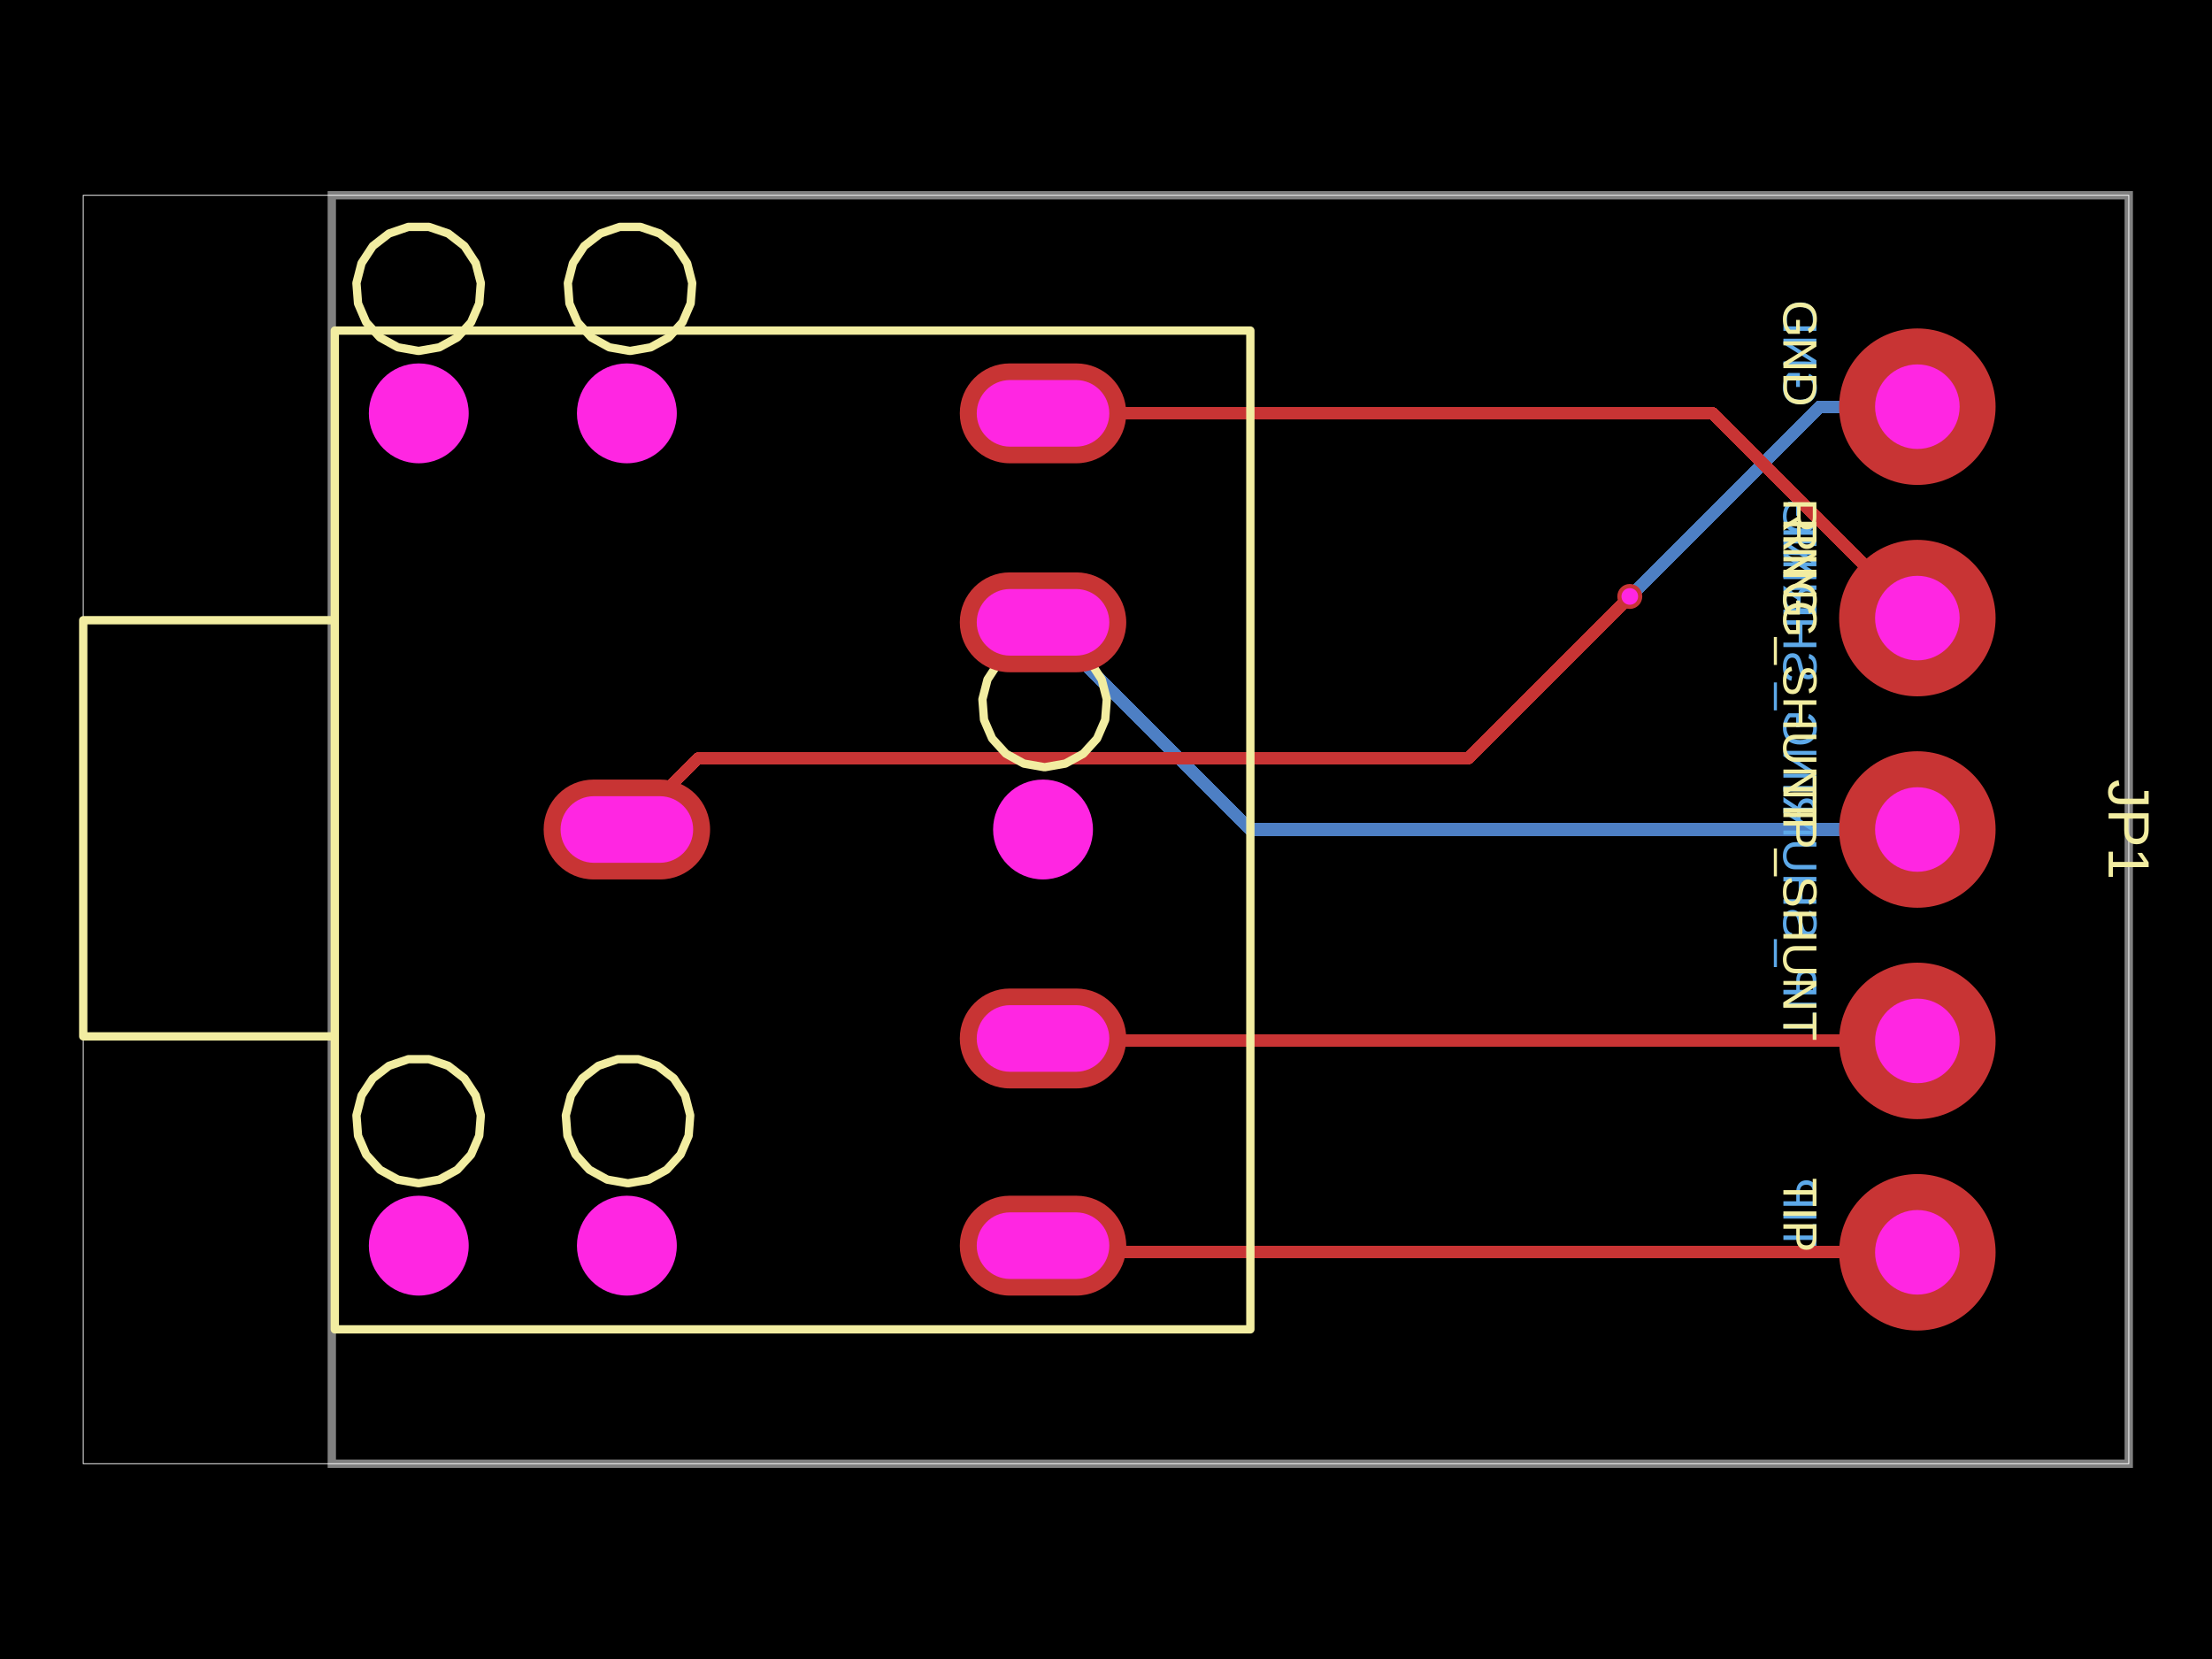
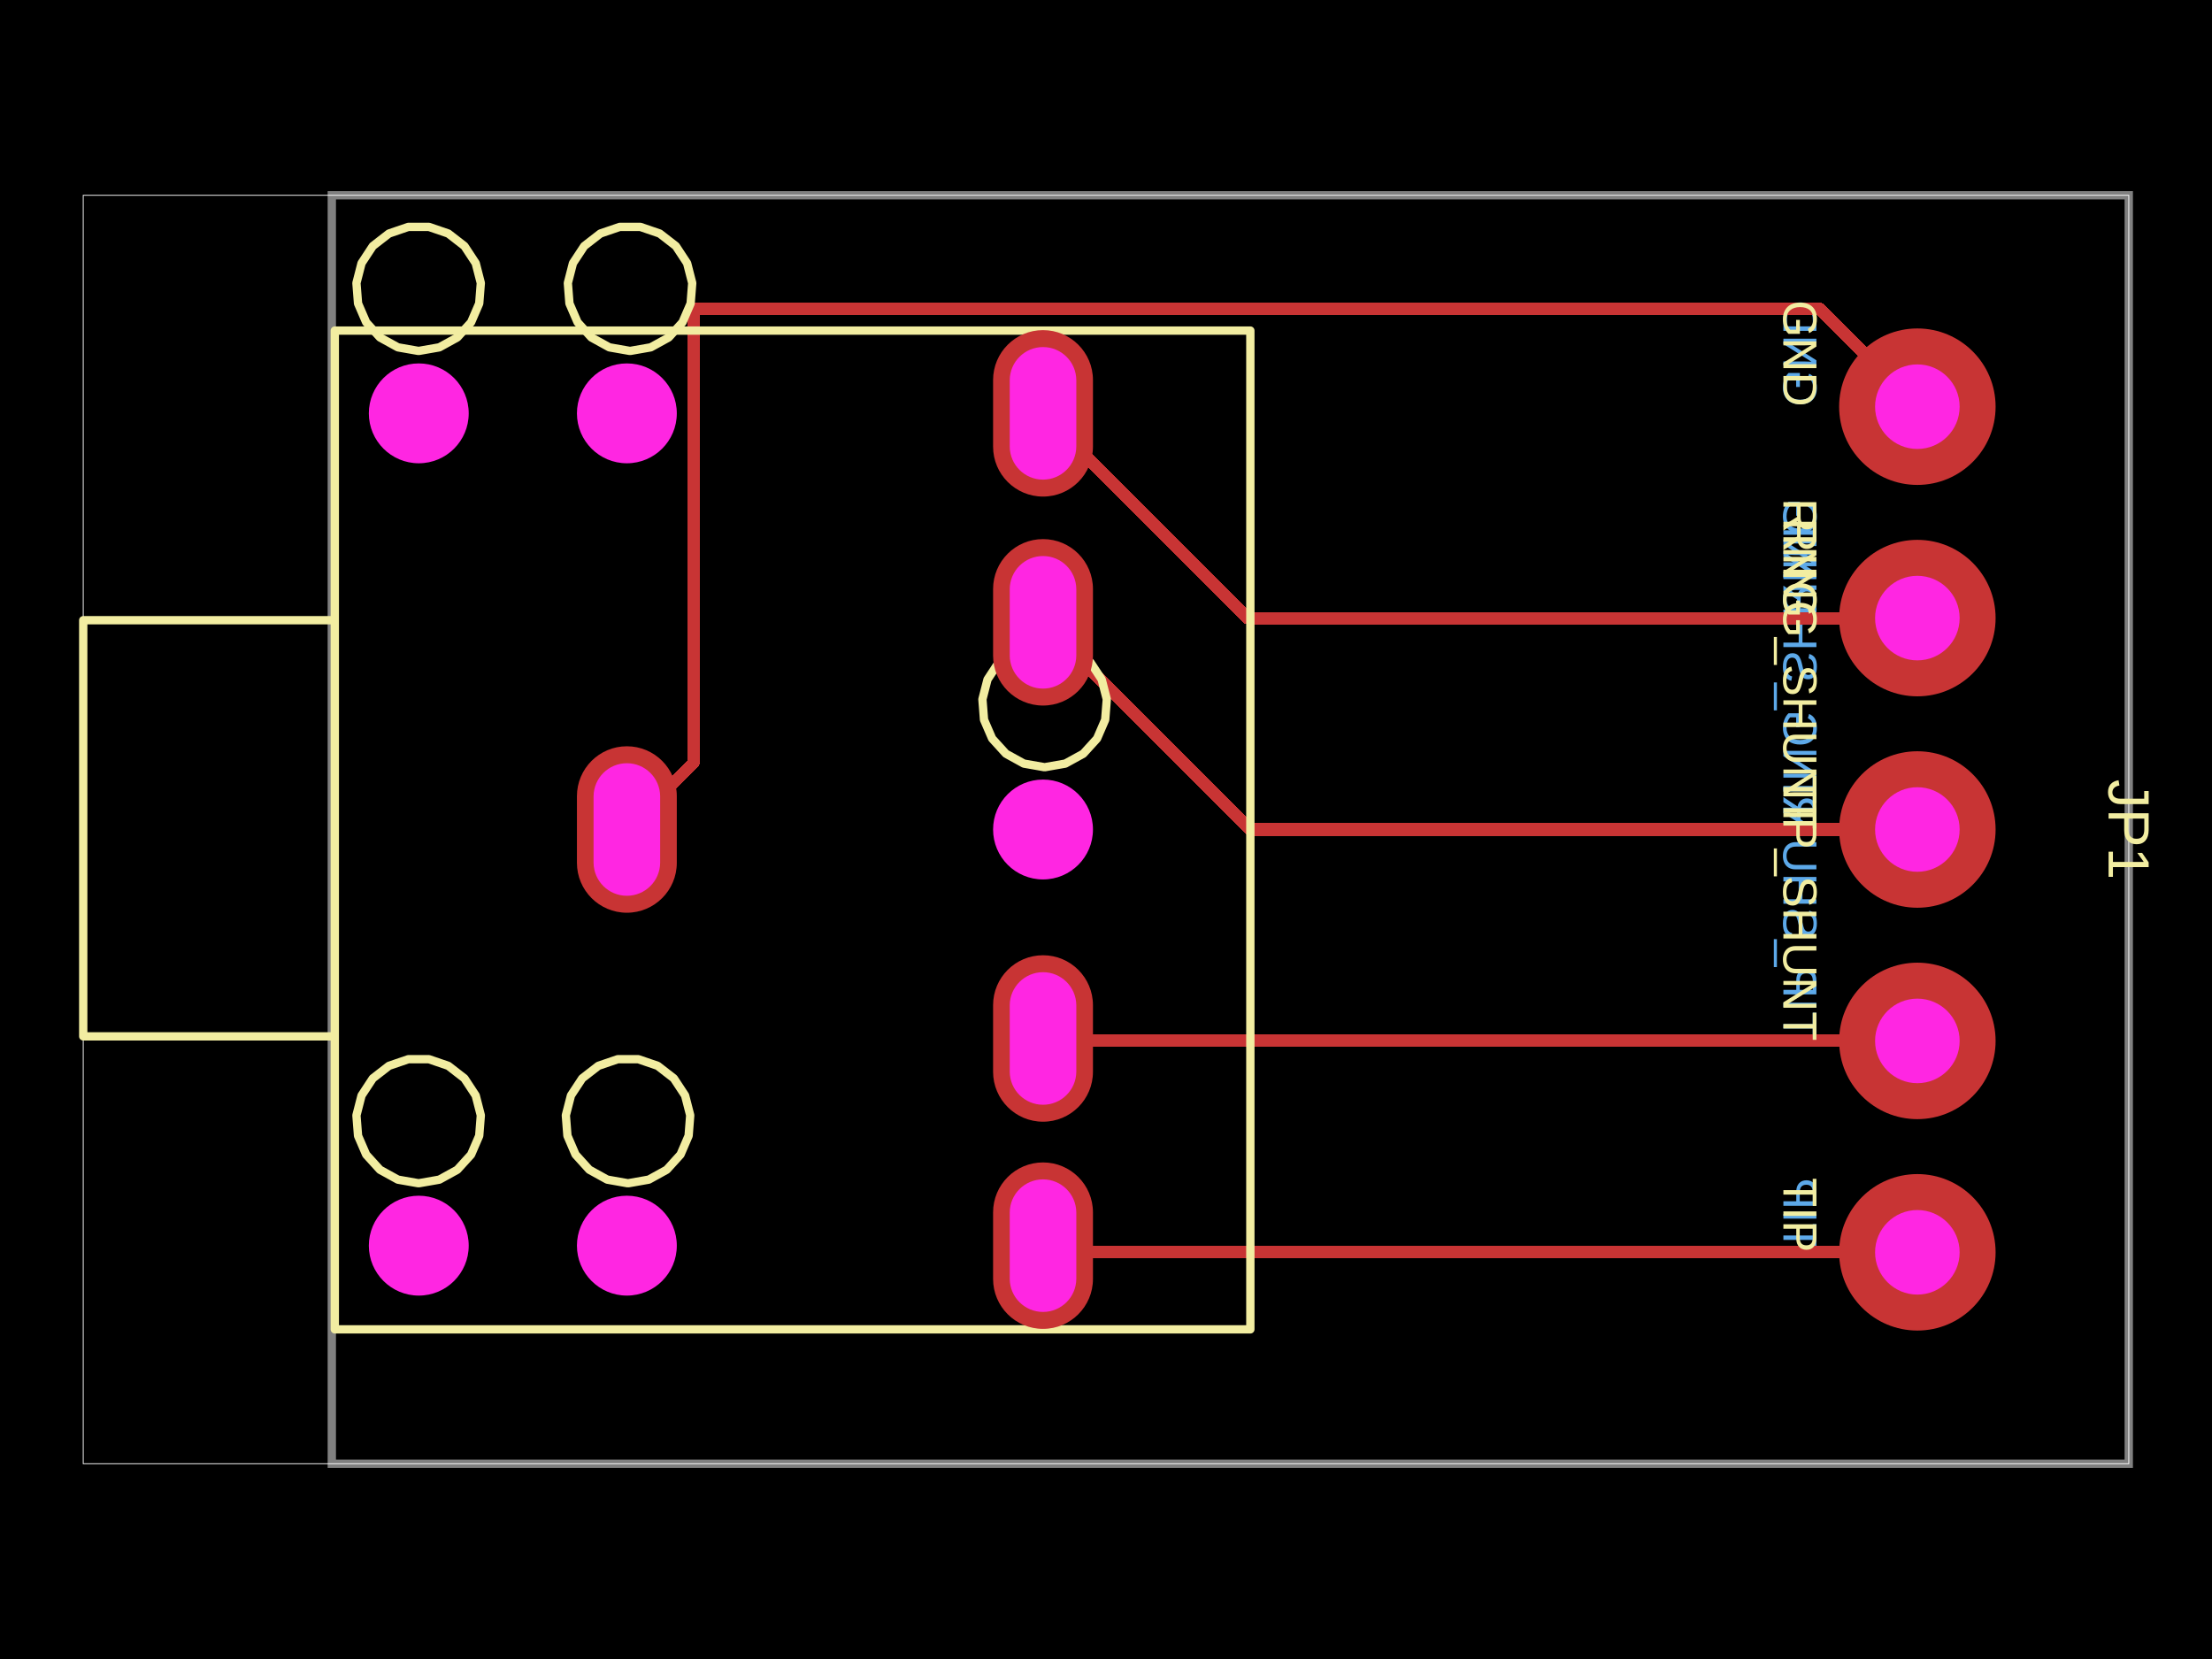
- <svg xmlns="http://www.w3.org/2000/svg" width="800" height="600" data-software-used-string="@tscircuit/core@0.0.1098">
+ <svg xmlns="http://www.w3.org/2000/svg" width="800" height="600">
  <style />
  <rect class="boundary" x="0" y="0" fill="#000" width="800" height="600" data-type="pcb_background" data-pcb-layer="global" />
  <rect class="pcb-boundary" fill="none" stroke="#fff" stroke-width="0.3" x="30.102" y="70.625" width="739.797" height="458.75" data-type="pcb_boundary" data-pcb-layer="global" />
  <path class="pcb-board" d="M 120.002 529.375 L 769.898 529.375 L 769.898 70.625 L 120.002 70.625 Z" fill="none" stroke="rgba(255, 255, 255, 0.5)" stroke-width="3.01" data-type="pcb_board" data-pcb-layer="board" />
-   <path class="pcb-trace" stroke="rgb(77, 127, 196)" fill="none" d="M 693.44 300 L 452.152 300" stroke-width="4.515" stroke-linecap="round" stroke-linejoin="round" shape-rendering="crispEdges" data-type="pcb_trace" data-pcb-layer="bottom" />
-   <path class="pcb-trace" stroke="rgb(77, 127, 196)" fill="none" d="M 452.152 300 L 377.223 225.071" stroke-width="4.515" stroke-linecap="round" stroke-linejoin="round" shape-rendering="crispEdges" data-type="pcb_trace" data-pcb-layer="bottom" />
-   <path class="pcb-trace" stroke="rgb(77, 127, 196)" fill="none" d="M 693.44 147.083 L 658.07 147.083" stroke-width="4.515" stroke-linecap="round" stroke-linejoin="round" shape-rendering="crispEdges" data-type="pcb_trace" data-pcb-layer="bottom" />
-   <path class="pcb-trace" stroke="rgb(77, 127, 196)" fill="none" d="M 658.07 147.083 L 592.621 212.533" stroke-width="4.515" stroke-linecap="round" stroke-linejoin="round" shape-rendering="crispEdges" data-type="pcb_trace" data-pcb-layer="bottom" />
-   <path class="pcb-trace" stroke="rgb(77, 127, 196)" fill="none" d="M 592.621 212.533 L 589.438 215.715" stroke-width="4.515" stroke-linecap="round" stroke-linejoin="round" shape-rendering="crispEdges" data-type="pcb_trace" data-pcb-layer="bottom" />
-   <path class="pcb-trace" stroke="rgb(77, 127, 196)" fill="none" d="M 589.438 215.715 L 589.438 215.715" stroke-width="4.515" stroke-linecap="round" stroke-linejoin="round" shape-rendering="crispEdges" data-type="pcb_trace" data-pcb-layer="bottom" />
-   <text x="0" y="0" dx="0" dy="0" fill="#5da9e9" font-family="Arial, sans-serif" font-size="17.339" text-anchor="start" dominant-baseline="central" transform="matrix(-6.123233995736766e-17,-1,-1,6.123233995736766e-17,650.9964,147.0832)" class="pcb-silkscreen-text pcb-silkscreen-bottom" data-pcb-silkscreen-text-id="pcb_component_1" stroke="none" data-type="pcb_silkscreen_text" data-pcb-layer="bottom">GND</text>
-   <text x="0" y="0" dx="0" dy="0" fill="#5da9e9" font-family="Arial, sans-serif" font-size="17.339" text-anchor="start" dominant-baseline="central" transform="matrix(-6.123233995736766e-17,-1,-1,6.123233995736766e-17,650.9964,223.5416)" class="pcb-silkscreen-text pcb-silkscreen-bottom" data-pcb-silkscreen-text-id="pcb_component_1" stroke="none" data-type="pcb_silkscreen_text" data-pcb-layer="bottom">RING</text>
-   <text x="0" y="0" dx="0" dy="0" fill="#5da9e9" font-family="Arial, sans-serif" font-size="17.339" text-anchor="start" dominant-baseline="central" transform="matrix(-6.123233995736766e-17,-1,-1,6.123233995736766e-17,650.9964,300)" class="pcb-silkscreen-text pcb-silkscreen-bottom" data-pcb-silkscreen-text-id="pcb_component_1" stroke="none" data-type="pcb_silkscreen_text" data-pcb-layer="bottom">RING_SHUNT</text>
-   <text x="0" y="0" dx="0" dy="0" fill="#5da9e9" font-family="Arial, sans-serif" font-size="17.339" text-anchor="start" dominant-baseline="central" transform="matrix(-6.123233995736766e-17,-1,-1,6.123233995736766e-17,650.9964,376.4584)" class="pcb-silkscreen-text pcb-silkscreen-bottom" data-pcb-silkscreen-text-id="pcb_component_1" stroke="none" data-type="pcb_silkscreen_text" data-pcb-layer="bottom">TIP_SHUNT</text>
-   <text x="0" y="0" dx="0" dy="0" fill="#5da9e9" font-family="Arial, sans-serif" font-size="17.339" text-anchor="start" dominant-baseline="central" transform="matrix(-6.123233995736766e-17,-1,-1,6.123233995736766e-17,650.9964,452.9168)" class="pcb-silkscreen-text pcb-silkscreen-bottom" data-pcb-silkscreen-text-id="pcb_component_1" stroke="none" data-type="pcb_silkscreen_text" data-pcb-layer="bottom">TIP</text>
-   <path class="pcb-trace" stroke="rgb(200, 52, 52)" fill="none" d="M 693.44 452.917 L 379.631 452.917" stroke-width="4.515" stroke-linecap="round" stroke-linejoin="round" shape-rendering="crispEdges" data-type="pcb_trace" data-pcb-layer="top" />
-   <path class="pcb-trace" stroke="rgb(200, 52, 52)" fill="none" d="M 379.631 452.917 L 377.223 450.508" stroke-width="4.515" stroke-linecap="round" stroke-linejoin="round" shape-rendering="crispEdges" data-type="pcb_trace" data-pcb-layer="top" />
-   <path class="pcb-trace" stroke="rgb(200, 52, 52)" fill="none" d="M 693.44 376.458 L 378.102 376.458" stroke-width="4.515" stroke-linecap="round" stroke-linejoin="round" shape-rendering="crispEdges" data-type="pcb_trace" data-pcb-layer="top" />
-   <path class="pcb-trace" stroke="rgb(200, 52, 52)" fill="none" d="M 378.102 376.458 L 377.223 375.579" stroke-width="4.515" stroke-linecap="round" stroke-linejoin="round" shape-rendering="crispEdges" data-type="pcb_trace" data-pcb-layer="top" />
-   <path class="pcb-trace" stroke="rgb(200, 52, 52)" fill="none" d="M 693.44 223.542 L 619.39 149.492" stroke-width="4.515" stroke-linecap="round" stroke-linejoin="round" shape-rendering="crispEdges" data-type="pcb_trace" data-pcb-layer="top" />
-   <path class="pcb-trace" stroke="rgb(200, 52, 52)" fill="none" d="M 619.39 149.492 L 377.223 149.492" stroke-width="4.515" stroke-linecap="round" stroke-linejoin="round" shape-rendering="crispEdges" data-type="pcb_trace" data-pcb-layer="top" />
-   <path class="pcb-trace" stroke="rgb(200, 52, 52)" fill="none" d="M 589.438 215.715 L 589.438 215.715" stroke-width="4.515" stroke-linecap="round" stroke-linejoin="round" shape-rendering="crispEdges" data-type="pcb_trace" data-pcb-layer="top" />
-   <path class="pcb-trace" stroke="rgb(200, 52, 52)" fill="none" d="M 589.438 215.715 L 530.787 274.366" stroke-width="4.515" stroke-linecap="round" stroke-linejoin="round" shape-rendering="crispEdges" data-type="pcb_trace" data-pcb-layer="top" />
-   <path class="pcb-trace" stroke="rgb(200, 52, 52)" fill="none" d="M 530.787 274.366 L 253.702 274.366" stroke-width="4.515" stroke-linecap="round" stroke-linejoin="round" shape-rendering="crispEdges" data-type="pcb_trace" data-pcb-layer="top" />
-   <path class="pcb-trace" stroke="rgb(200, 52, 52)" fill="none" d="M 253.702 274.366 L 252.348 274.366" stroke-width="4.515" stroke-linecap="round" stroke-linejoin="round" shape-rendering="crispEdges" data-type="pcb_trace" data-pcb-layer="top" />
-   <path class="pcb-trace" stroke="rgb(200, 52, 52)" fill="none" d="M 252.348 274.366 L 226.715 300" stroke-width="4.515" stroke-linecap="round" stroke-linejoin="round" shape-rendering="crispEdges" data-type="pcb_trace" data-pcb-layer="top" />
+   <text x="0" y="0" dx="0" dy="0" fill="#5da9e9" font-family="Arial, sans-serif" font-size="17.339" text-anchor="start" dominant-baseline="central" transform="matrix(-6.123233995736766e-17,-1,-1,6.123233995736766e-17,650.9964,147.0832)" class="pcb-silkscreen-text pcb-silkscreen-bottom" data-pcb-silkscreen-text-id="pcb_silkscreen_text_1" stroke="none" data-type="pcb_silkscreen_text" data-pcb-layer="bottom">GND</text>
+   <text x="0" y="0" dx="0" dy="0" fill="#5da9e9" font-family="Arial, sans-serif" font-size="17.339" text-anchor="start" dominant-baseline="central" transform="matrix(-6.123233995736766e-17,-1,-1,6.123233995736766e-17,650.9964,223.5416)" class="pcb-silkscreen-text pcb-silkscreen-bottom" data-pcb-silkscreen-text-id="pcb_silkscreen_text_3" stroke="none" data-type="pcb_silkscreen_text" data-pcb-layer="bottom">RING</text>
+   <text x="0" y="0" dx="0" dy="0" fill="#5da9e9" font-family="Arial, sans-serif" font-size="17.339" text-anchor="start" dominant-baseline="central" transform="matrix(-6.123233995736766e-17,-1,-1,6.123233995736766e-17,650.9964,300)" class="pcb-silkscreen-text pcb-silkscreen-bottom" data-pcb-silkscreen-text-id="pcb_silkscreen_text_5" stroke="none" data-type="pcb_silkscreen_text" data-pcb-layer="bottom">RING_SHUNT</text>
+   <text x="0" y="0" dx="0" dy="0" fill="#5da9e9" font-family="Arial, sans-serif" font-size="17.339" text-anchor="start" dominant-baseline="central" transform="matrix(-6.123233995736766e-17,-1,-1,6.123233995736766e-17,650.9964,376.4584)" class="pcb-silkscreen-text pcb-silkscreen-bottom" data-pcb-silkscreen-text-id="pcb_silkscreen_text_7" stroke="none" data-type="pcb_silkscreen_text" data-pcb-layer="bottom">TIP_SHUNT</text>
+   <text x="0" y="0" dx="0" dy="0" fill="#5da9e9" font-family="Arial, sans-serif" font-size="17.339" text-anchor="start" dominant-baseline="central" transform="matrix(-6.123233995736766e-17,-1,-1,6.123233995736766e-17,650.9964,452.9168)" class="pcb-silkscreen-text pcb-silkscreen-bottom" data-pcb-silkscreen-text-id="pcb_silkscreen_text_9" stroke="none" data-type="pcb_silkscreen_text" data-pcb-layer="bottom">TIP</text>
+   <path class="pcb-trace" stroke="rgb(200, 52, 52)" fill="none" d="M 693.44 452.917 L 379.629 452.917" stroke-width="4.515" stroke-linecap="round" stroke-linejoin="round" shape-rendering="crispEdges" data-type="pcb_trace" data-pcb-layer="top" />
+   <path class="pcb-trace" stroke="rgb(200, 52, 52)" fill="none" d="M 379.629 452.917 L 377.221 450.509" stroke-width="4.515" stroke-linecap="round" stroke-linejoin="round" shape-rendering="crispEdges" data-type="pcb_trace" data-pcb-layer="top" />
+   <path class="pcb-trace" stroke="rgb(200, 52, 52)" fill="none" d="M 693.44 376.458 L 378.094 376.458" stroke-width="4.515" stroke-linecap="round" stroke-linejoin="round" shape-rendering="crispEdges" data-type="pcb_trace" data-pcb-layer="top" />
+   <path class="pcb-trace" stroke="rgb(200, 52, 52)" fill="none" d="M 378.094 376.458 L 377.221 375.585" stroke-width="4.515" stroke-linecap="round" stroke-linejoin="round" shape-rendering="crispEdges" data-type="pcb_trace" data-pcb-layer="top" />
+   <path class="pcb-trace" stroke="rgb(200, 52, 52)" fill="none" d="M 693.44 300 L 452.144 300" stroke-width="4.515" stroke-linecap="round" stroke-linejoin="round" shape-rendering="crispEdges" data-type="pcb_trace" data-pcb-layer="top" />
+   <path class="pcb-trace" stroke="rgb(200, 52, 52)" fill="none" d="M 452.144 300 L 377.221 225.077" stroke-width="4.515" stroke-linecap="round" stroke-linejoin="round" shape-rendering="crispEdges" data-type="pcb_trace" data-pcb-layer="top" />
+   <path class="pcb-trace" stroke="rgb(200, 52, 52)" fill="none" d="M 693.44 223.542 L 451.271 223.542" stroke-width="4.515" stroke-linecap="round" stroke-linejoin="round" shape-rendering="crispEdges" data-type="pcb_trace" data-pcb-layer="top" />
+   <path class="pcb-trace" stroke="rgb(200, 52, 52)" fill="none" d="M 451.271 223.542 L 377.221 149.491" stroke-width="4.515" stroke-linecap="round" stroke-linejoin="round" shape-rendering="crispEdges" data-type="pcb_trace" data-pcb-layer="top" />
+   <path class="pcb-trace" stroke="rgb(200, 52, 52)" fill="none" d="M 693.44 147.083 L 658.028 111.671" stroke-width="4.515" stroke-linecap="round" stroke-linejoin="round" shape-rendering="crispEdges" data-type="pcb_trace" data-pcb-layer="top" />
+   <path class="pcb-trace" stroke="rgb(200, 52, 52)" fill="none" d="M 658.028 111.671 L 250.796 111.671" stroke-width="4.515" stroke-linecap="round" stroke-linejoin="round" shape-rendering="crispEdges" data-type="pcb_trace" data-pcb-layer="top" />
+   <path class="pcb-trace" stroke="rgb(200, 52, 52)" fill="none" d="M 250.796 111.671 L 250.796 275.916" stroke-width="4.515" stroke-linecap="round" stroke-linejoin="round" shape-rendering="crispEdges" data-type="pcb_trace" data-pcb-layer="top" />
+   <path class="pcb-trace" stroke="rgb(200, 52, 52)" fill="none" d="M 250.796 275.916 L 226.713 300" stroke-width="4.515" stroke-linecap="round" stroke-linejoin="round" shape-rendering="crispEdges" data-type="pcb_trace" data-pcb-layer="top" />
  <path class="pcb-silkscreen pcb-silkscreen-top" d="M 121.087 119.558 L 121.087 480.779 L 452.206 480.779 L 452.206 119.558 L 121.087 119.558 Z" fill="none" stroke="#f2eda1" stroke-width="3.01" stroke-linecap="round" stroke-linejoin="round" data-pcb-component-id="pcb_component_0" data-pcb-silkscreen-path-id="pcb_silkscreen_path_0" data-type="pcb_silkscreen_path" data-pcb-layer="top" />
  <path class="pcb-silkscreen pcb-silkscreen-top" d="M 120.407 374.815 L 30.102 374.815 L 30.102 224.306 L 120.407 224.306" fill="none" stroke="#f2eda1" stroke-width="3.01" stroke-linecap="round" stroke-linejoin="round" data-pcb-component-id="pcb_component_0" data-pcb-silkscreen-path-id="pcb_silkscreen_path_1" data-type="pcb_silkscreen_path" data-pcb-layer="top" />
  <path class="pcb-silkscreen pcb-silkscreen-top" d="M 151.212 126.898 L 143.911 125.62 L 137.418 122.045 L 132.432 116.561 L 129.491 109.757 L 128.911 102.368 L 130.757 95.189 L 134.827 88.995 L 140.684 84.453 L 147.697 82.053 L 155.109 82.053 L 162.122 84.453 L 167.979 88.995 L 172.049 95.189 L 173.895 102.368 L 173.315 109.757 L 170.374 116.561 L 165.388 122.045 L 158.895 125.62 L 151.594 126.898" fill="none" stroke="#f2eda1" stroke-width="3.01" stroke-linecap="round" stroke-linejoin="round" data-pcb-component-id="pcb_component_0" data-pcb-silkscreen-path-id="pcb_silkscreen_path_2" data-type="pcb_silkscreen_path" data-pcb-layer="top" />
  <path class="pcb-silkscreen pcb-silkscreen-top" d="M 227.67 126.898 L 220.369 125.62 L 213.876 122.045 L 208.89 116.561 L 205.949 109.757 L 205.37 102.368 L 207.215 95.189 L 211.286 88.995 L 217.143 84.453 L 224.155 82.053 L 231.567 82.053 L 238.58 84.453 L 244.437 88.995 L 248.508 95.189 L 250.353 102.368 L 249.774 109.757 L 246.833 116.561 L 241.847 122.045 L 235.353 125.62 L 228.053 126.898" fill="none" stroke="#f2eda1" stroke-width="3.01" stroke-linecap="round" stroke-linejoin="round" data-pcb-component-id="pcb_component_0" data-pcb-silkscreen-path-id="pcb_silkscreen_path_3" data-type="pcb_silkscreen_path" data-pcb-layer="top" />
  <path class="pcb-silkscreen pcb-silkscreen-top" d="M 151.212 427.915 L 143.911 426.636 L 137.418 423.062 L 132.432 417.578 L 129.491 410.774 L 128.911 403.385 L 130.757 396.206 L 134.827 390.012 L 140.684 385.47 L 147.697 383.069 L 155.109 383.069 L 162.122 385.47 L 167.979 390.012 L 172.049 396.206 L 173.895 403.385 L 173.315 410.774 L 170.374 417.578 L 165.388 423.062 L 158.895 426.636 L 151.594 427.915" fill="none" stroke="#f2eda1" stroke-width="3.01" stroke-linecap="round" stroke-linejoin="round" data-pcb-component-id="pcb_component_0" data-pcb-silkscreen-path-id="pcb_silkscreen_path_4" data-type="pcb_silkscreen_path" data-pcb-layer="top" />
  <path class="pcb-silkscreen pcb-silkscreen-top" d="M 226.906 427.915 L 219.611 426.625 L 213.126 423.044 L 208.149 417.556 L 205.217 410.753 L 204.645 403.367 L 206.494 396.194 L 210.566 390.005 L 216.422 385.467 L 223.431 383.069 L 230.839 383.069 L 237.848 385.467 L 243.704 390.005 L 247.776 396.194 L 249.625 403.367 L 249.053 410.753 L 246.121 417.556 L 241.144 423.044 L 234.659 426.625 L 227.364 427.915" fill="none" stroke="#f2eda1" stroke-width="3.01" stroke-linecap="round" stroke-linejoin="round" data-pcb-component-id="pcb_component_0" data-pcb-silkscreen-path-id="pcb_silkscreen_path_5" data-type="pcb_silkscreen_path" data-pcb-layer="top" />
  <path class="pcb-silkscreen pcb-silkscreen-top" d="M 377.605 277.445 L 370.304 276.166 L 363.811 272.592 L 358.825 267.108 L 355.884 260.304 L 355.305 252.915 L 357.15 245.736 L 361.22 239.542 L 367.078 235 L 374.09 232.599 L 381.502 232.599 L 388.515 235 L 394.372 239.542 L 398.443 245.736 L 400.288 252.915 L 399.709 260.304 L 396.768 267.108 L 391.782 272.592 L 385.288 276.166 L 377.987 277.445" fill="none" stroke="#f2eda1" stroke-width="3.01" stroke-linecap="round" stroke-linejoin="round" data-pcb-component-id="pcb_component_0" data-pcb-silkscreen-path-id="pcb_silkscreen_path_6" data-type="pcb_silkscreen_path" data-pcb-layer="top" />
-   <text x="0" y="0" dx="0" dy="0" fill="#f2eda1" font-family="Arial, sans-serif" font-size="17.339" text-anchor="end" dominant-baseline="central" transform="matrix(6.123233995736766e-17,1,-1,6.123233995736766e-17,650.9964,147.0832)" class="pcb-silkscreen-text pcb-silkscreen-top" data-pcb-silkscreen-text-id="pcb_component_1" stroke="none" data-type="pcb_silkscreen_text" data-pcb-layer="top">GND</text>
-   <text x="0" y="0" dx="0" dy="0" fill="#f2eda1" font-family="Arial, sans-serif" font-size="17.339" text-anchor="end" dominant-baseline="central" transform="matrix(6.123233995736766e-17,1,-1,6.123233995736766e-17,650.9964,223.5416)" class="pcb-silkscreen-text pcb-silkscreen-top" data-pcb-silkscreen-text-id="pcb_component_1" stroke="none" data-type="pcb_silkscreen_text" data-pcb-layer="top">RING</text>
-   <text x="0" y="0" dx="0" dy="0" fill="#f2eda1" font-family="Arial, sans-serif" font-size="17.339" text-anchor="end" dominant-baseline="central" transform="matrix(6.123233995736766e-17,1,-1,6.123233995736766e-17,650.9964,300)" class="pcb-silkscreen-text pcb-silkscreen-top" data-pcb-silkscreen-text-id="pcb_component_1" stroke="none" data-type="pcb_silkscreen_text" data-pcb-layer="top">RING_SHUNT</text>
-   <text x="0" y="0" dx="0" dy="0" fill="#f2eda1" font-family="Arial, sans-serif" font-size="17.339" text-anchor="end" dominant-baseline="central" transform="matrix(6.123233995736766e-17,1,-1,6.123233995736766e-17,650.9964,376.4584)" class="pcb-silkscreen-text pcb-silkscreen-top" data-pcb-silkscreen-text-id="pcb_component_1" stroke="none" data-type="pcb_silkscreen_text" data-pcb-layer="top">TIP_SHUNT</text>
-   <text x="0" y="0" dx="0" dy="0" fill="#f2eda1" font-family="Arial, sans-serif" font-size="17.339" text-anchor="end" dominant-baseline="central" transform="matrix(6.123233995736766e-17,1,-1,6.123233995736766e-17,650.9964,452.9168)" class="pcb-silkscreen-text pcb-silkscreen-top" data-pcb-silkscreen-text-id="pcb_component_1" stroke="none" data-type="pcb_silkscreen_text" data-pcb-layer="top">TIP</text>
-   <text x="0" y="0" dx="0" dy="0" fill="#f2eda1" font-family="Arial, sans-serif" font-size="21.071" text-anchor="middle" dominant-baseline="central" transform="matrix(-1.8369701987210297e-16,1,-1,-1.8369701987210297e-16,769.8983,300)" class="pcb-silkscreen-text pcb-silkscreen-top" data-pcb-silkscreen-text-id="pcb_component_1" stroke="none" data-type="pcb_silkscreen_text" data-pcb-layer="top">JP1</text>
+   <text x="0" y="0" dx="0" dy="0" fill="#f2eda1" font-family="Arial, sans-serif" font-size="17.339" text-anchor="end" dominant-baseline="central" transform="matrix(6.123233995736766e-17,1,-1,6.123233995736766e-17,650.9964,147.0832)" class="pcb-silkscreen-text pcb-silkscreen-top" data-pcb-silkscreen-text-id="pcb_silkscreen_text_0" stroke="none" data-type="pcb_silkscreen_text" data-pcb-layer="top">GND</text>
+   <text x="0" y="0" dx="0" dy="0" fill="#f2eda1" font-family="Arial, sans-serif" font-size="17.339" text-anchor="end" dominant-baseline="central" transform="matrix(6.123233995736766e-17,1,-1,6.123233995736766e-17,650.9964,223.5416)" class="pcb-silkscreen-text pcb-silkscreen-top" data-pcb-silkscreen-text-id="pcb_silkscreen_text_2" stroke="none" data-type="pcb_silkscreen_text" data-pcb-layer="top">RING</text>
+   <text x="0" y="0" dx="0" dy="0" fill="#f2eda1" font-family="Arial, sans-serif" font-size="17.339" text-anchor="end" dominant-baseline="central" transform="matrix(6.123233995736766e-17,1,-1,6.123233995736766e-17,650.9964,300)" class="pcb-silkscreen-text pcb-silkscreen-top" data-pcb-silkscreen-text-id="pcb_silkscreen_text_4" stroke="none" data-type="pcb_silkscreen_text" data-pcb-layer="top">RING_SHUNT</text>
+   <text x="0" y="0" dx="0" dy="0" fill="#f2eda1" font-family="Arial, sans-serif" font-size="17.339" text-anchor="end" dominant-baseline="central" transform="matrix(6.123233995736766e-17,1,-1,6.123233995736766e-17,650.9964,376.4584)" class="pcb-silkscreen-text pcb-silkscreen-top" data-pcb-silkscreen-text-id="pcb_silkscreen_text_6" stroke="none" data-type="pcb_silkscreen_text" data-pcb-layer="top">TIP_SHUNT</text>
+   <text x="0" y="0" dx="0" dy="0" fill="#f2eda1" font-family="Arial, sans-serif" font-size="17.339" text-anchor="end" dominant-baseline="central" transform="matrix(6.123233995736766e-17,1,-1,6.123233995736766e-17,650.9964,452.9168)" class="pcb-silkscreen-text pcb-silkscreen-top" data-pcb-silkscreen-text-id="pcb_silkscreen_text_8" stroke="none" data-type="pcb_silkscreen_text" data-pcb-layer="top">TIP</text>
+   <text x="0" y="0" dx="0" dy="0" fill="#f2eda1" font-family="Arial, sans-serif" font-size="21.071" text-anchor="middle" dominant-baseline="central" transform="matrix(-1.8369701987210297e-16,1,-1,-1.8369701987210297e-16,769.8983,300)" class="pcb-silkscreen-text pcb-silkscreen-top" data-pcb-silkscreen-text-id="pcb_silkscreen_text_10" stroke="none" data-type="pcb_silkscreen_text" data-pcb-layer="top">JP1</text>
  <g data-type="pcb_plated_hole" data-pcb-layer="through">
-     <path class="pcb-hole-outer" fill="rgb(200, 52, 52)" d="M-12.041,-18.061 h24.081 a18.061,18.061 0 0 1 0,36.122 h-24.081 a18.061,18.061 0 0 1 0,-36.122 z" transform="translate(226.7145 300)" data-type="pcb_plated_hole" data-pcb-layer="top" />
-     <path class="pcb-hole-inner" fill="#FF26E2" d="M-12.041,-12.041 h24.081 a12.041,12.041 0 0 1 0,24.081 h-24.081 a12.041,12.041 0 0 1 0,-24.081 z" transform="translate(226.7145 300)" data-type="pcb_plated_hole_drill" data-pcb-layer="drill" />
+     <path class="pcb-hole-outer" fill="rgb(200, 52, 52)" d="M-12.041,-18.061 h24.081 a18.061,18.061 0 0 1 0,36.122 h-24.081 a18.061,18.061 0 0 1 0,-36.122 z" transform="translate(226.7145 300) rotate(-90)" data-type="pcb_plated_hole" data-pcb-layer="top" />
+     <path class="pcb-hole-inner" fill="#FF26E2" d="M-12.041,-12.041 h24.081 a12.041,12.041 0 0 1 0,24.081 h-24.081 a12.041,12.041 0 0 1 0,-24.081 z" transform="translate(226.7145 300) rotate(-90)" data-type="pcb_plated_hole_drill" data-pcb-layer="drill" />
  </g>
  <g data-type="pcb_plated_hole" data-pcb-layer="through">
-     <path class="pcb-hole-outer" fill="rgb(200, 52, 52)" d="M-12.041,-18.061 h24.081 a18.061,18.061 0 0 1 0,36.122 h-24.081 a18.061,18.061 0 0 1 0,-36.122 z" transform="translate(377.2229 149.4916)" data-type="pcb_plated_hole" data-pcb-layer="top" />
-     <path class="pcb-hole-inner" fill="#FF26E2" d="M-12.041,-12.041 h24.081 a12.041,12.041 0 0 1 0,24.081 h-24.081 a12.041,12.041 0 0 1 0,-24.081 z" transform="translate(377.2229 149.4916)" data-type="pcb_plated_hole_drill" data-pcb-layer="drill" />
+     <path class="pcb-hole-outer" fill="rgb(200, 52, 52)" d="M-12.041,-18.061 h24.081 a18.061,18.061 0 0 1 0,36.122 h-24.081 a18.061,18.061 0 0 1 0,-36.122 z" transform="translate(377.2229 149.4916) rotate(-90)" data-type="pcb_plated_hole" data-pcb-layer="top" />
+     <path class="pcb-hole-inner" fill="#FF26E2" d="M-12.041,-12.041 h24.081 a12.041,12.041 0 0 1 0,24.081 h-24.081 a12.041,12.041 0 0 1 0,-24.081 z" transform="translate(377.2229 149.4916) rotate(-90)" data-type="pcb_plated_hole_drill" data-pcb-layer="drill" />
  </g>
  <g data-type="pcb_plated_hole" data-pcb-layer="through">
-     <path class="pcb-hole-outer" fill="rgb(200, 52, 52)" d="M-12.041,-18.061 h24.081 a18.061,18.061 0 0 1 0,36.122 h-24.081 a18.061,18.061 0 0 1 0,-36.122 z" transform="translate(377.2229 225.0708)" data-type="pcb_plated_hole" data-pcb-layer="top" />
-     <path class="pcb-hole-inner" fill="#FF26E2" d="M-12.041,-12.041 h24.081 a12.041,12.041 0 0 1 0,24.081 h-24.081 a12.041,12.041 0 0 1 0,-24.081 z" transform="translate(377.2229 225.0708)" data-type="pcb_plated_hole_drill" data-pcb-layer="drill" />
+     <path class="pcb-hole-outer" fill="rgb(200, 52, 52)" d="M-12.041,-18.061 h24.081 a18.061,18.061 0 0 1 0,36.122 h-24.081 a18.061,18.061 0 0 1 0,-36.122 z" transform="translate(377.2229 225.0708) rotate(-90)" data-type="pcb_plated_hole" data-pcb-layer="top" />
+     <path class="pcb-hole-inner" fill="#FF26E2" d="M-12.041,-12.041 h24.081 a12.041,12.041 0 0 1 0,24.081 h-24.081 a12.041,12.041 0 0 1 0,-24.081 z" transform="translate(377.2229 225.0708) rotate(-90)" data-type="pcb_plated_hole_drill" data-pcb-layer="drill" />
  </g>
  <g data-type="pcb_plated_hole" data-pcb-layer="through">
-     <path class="pcb-hole-outer" fill="rgb(200, 52, 52)" d="M-12.041,-18.061 h24.081 a18.061,18.061 0 0 1 0,36.122 h-24.081 a18.061,18.061 0 0 1 0,-36.122 z" transform="translate(377.2229 375.5791)" data-type="pcb_plated_hole" data-pcb-layer="top" />
-     <path class="pcb-hole-inner" fill="#FF26E2" d="M-12.041,-12.041 h24.081 a12.041,12.041 0 0 1 0,24.081 h-24.081 a12.041,12.041 0 0 1 0,-24.081 z" transform="translate(377.2229 375.5791)" data-type="pcb_plated_hole_drill" data-pcb-layer="drill" />
+     <path class="pcb-hole-outer" fill="rgb(200, 52, 52)" d="M-12.041,-18.061 h24.081 a18.061,18.061 0 0 1 0,36.122 h-24.081 a18.061,18.061 0 0 1 0,-36.122 z" transform="translate(377.2229 375.5791) rotate(-90)" data-type="pcb_plated_hole" data-pcb-layer="top" />
+     <path class="pcb-hole-inner" fill="#FF26E2" d="M-12.041,-12.041 h24.081 a12.041,12.041 0 0 1 0,24.081 h-24.081 a12.041,12.041 0 0 1 0,-24.081 z" transform="translate(377.2229 375.5791) rotate(-90)" data-type="pcb_plated_hole_drill" data-pcb-layer="drill" />
  </g>
  <g data-type="pcb_plated_hole" data-pcb-layer="through">
-     <path class="pcb-hole-outer" fill="rgb(200, 52, 52)" d="M-12.041,-18.061 h24.081 a18.061,18.061 0 0 1 0,36.122 h-24.081 a18.061,18.061 0 0 1 0,-36.122 z" transform="translate(377.2229 450.5084)" data-type="pcb_plated_hole" data-pcb-layer="top" />
-     <path class="pcb-hole-inner" fill="#FF26E2" d="M-12.041,-12.041 h24.081 a12.041,12.041 0 0 1 0,24.081 h-24.081 a12.041,12.041 0 0 1 0,-24.081 z" transform="translate(377.2229 450.5084)" data-type="pcb_plated_hole_drill" data-pcb-layer="drill" />
+     <path class="pcb-hole-outer" fill="rgb(200, 52, 52)" d="M-12.041,-18.061 h24.081 a18.061,18.061 0 0 1 0,36.122 h-24.081 a18.061,18.061 0 0 1 0,-36.122 z" transform="translate(377.2229 450.5084) rotate(-90)" data-type="pcb_plated_hole" data-pcb-layer="top" />
+     <path class="pcb-hole-inner" fill="#FF26E2" d="M-12.041,-12.041 h24.081 a12.041,12.041 0 0 1 0,24.081 h-24.081 a12.041,12.041 0 0 1 0,-24.081 z" transform="translate(377.2229 450.5084) rotate(-90)" data-type="pcb_plated_hole_drill" data-pcb-layer="drill" />
  </g>
  <g data-type="pcb_plated_hole" data-pcb-layer="through">
    <circle class="pcb-hole-outer" fill="rgb(200, 52, 52)" cx="693.44" cy="147.083" r="28.296" data-type="pcb_plated_hole" data-pcb-layer="top" />
    <circle class="pcb-hole-inner" fill="#FF26E2" cx="693.44" cy="147.083" r="15.292" data-type="pcb_plated_hole_drill" data-pcb-layer="drill" />
  </g>
  <g data-type="pcb_plated_hole" data-pcb-layer="through">
    <circle class="pcb-hole-outer" fill="rgb(200, 52, 52)" cx="693.44" cy="223.542" r="28.296" data-type="pcb_plated_hole" data-pcb-layer="top" />
    <circle class="pcb-hole-inner" fill="#FF26E2" cx="693.44" cy="223.542" r="15.292" data-type="pcb_plated_hole_drill" data-pcb-layer="drill" />
  </g>
  <g data-type="pcb_plated_hole" data-pcb-layer="through">
    <circle class="pcb-hole-outer" fill="rgb(200, 52, 52)" cx="693.44" cy="300" r="28.296" data-type="pcb_plated_hole" data-pcb-layer="top" />
    <circle class="pcb-hole-inner" fill="#FF26E2" cx="693.44" cy="300" r="15.292" data-type="pcb_plated_hole_drill" data-pcb-layer="drill" />
  </g>
  <g data-type="pcb_plated_hole" data-pcb-layer="through">
    <circle class="pcb-hole-outer" fill="rgb(200, 52, 52)" cx="693.44" cy="376.458" r="28.296" data-type="pcb_plated_hole" data-pcb-layer="top" />
    <circle class="pcb-hole-inner" fill="#FF26E2" cx="693.44" cy="376.458" r="15.292" data-type="pcb_plated_hole_drill" data-pcb-layer="drill" />
  </g>
  <g data-type="pcb_plated_hole" data-pcb-layer="through">
    <circle class="pcb-hole-outer" fill="rgb(200, 52, 52)" cx="693.44" cy="452.917" r="28.296" data-type="pcb_plated_hole" data-pcb-layer="top" />
    <circle class="pcb-hole-inner" fill="#FF26E2" cx="693.44" cy="452.917" r="15.292" data-type="pcb_plated_hole_drill" data-pcb-layer="drill" />
  </g>
-   <g data-type="pcb_via" data-pcb-layer="through">
-     <circle class="pcb-hole-outer" fill="rgb(200, 52, 52)" cx="589.438" cy="215.715" r="4.515" data-type="pcb_via" data-pcb-layer="top" />
-     <circle class="pcb-hole-inner" fill="#FF26E2" cx="589.438" cy="215.715" r="3.01" data-type="pcb_via" data-pcb-layer="drill" />
-   </g>
  <circle class="pcb-hole" cx="151.457" cy="450.508" r="18.061" fill="#FF26E2" data-type="pcb_hole" data-pcb-layer="drill" />
  <circle class="pcb-hole" cx="151.457" cy="149.492" r="18.061" fill="#FF26E2" data-type="pcb_hole" data-pcb-layer="drill" />
  <circle class="pcb-hole" cx="226.715" cy="149.492" r="18.061" fill="#FF26E2" data-type="pcb_hole" data-pcb-layer="drill" />
  <circle class="pcb-hole" cx="226.715" cy="450.508" r="18.061" fill="#FF26E2" data-type="pcb_hole" data-pcb-layer="drill" />
  <circle class="pcb-hole" cx="377.223" cy="300" r="18.061" fill="#FF26E2" data-type="pcb_hole" data-pcb-layer="drill" />
</svg>
